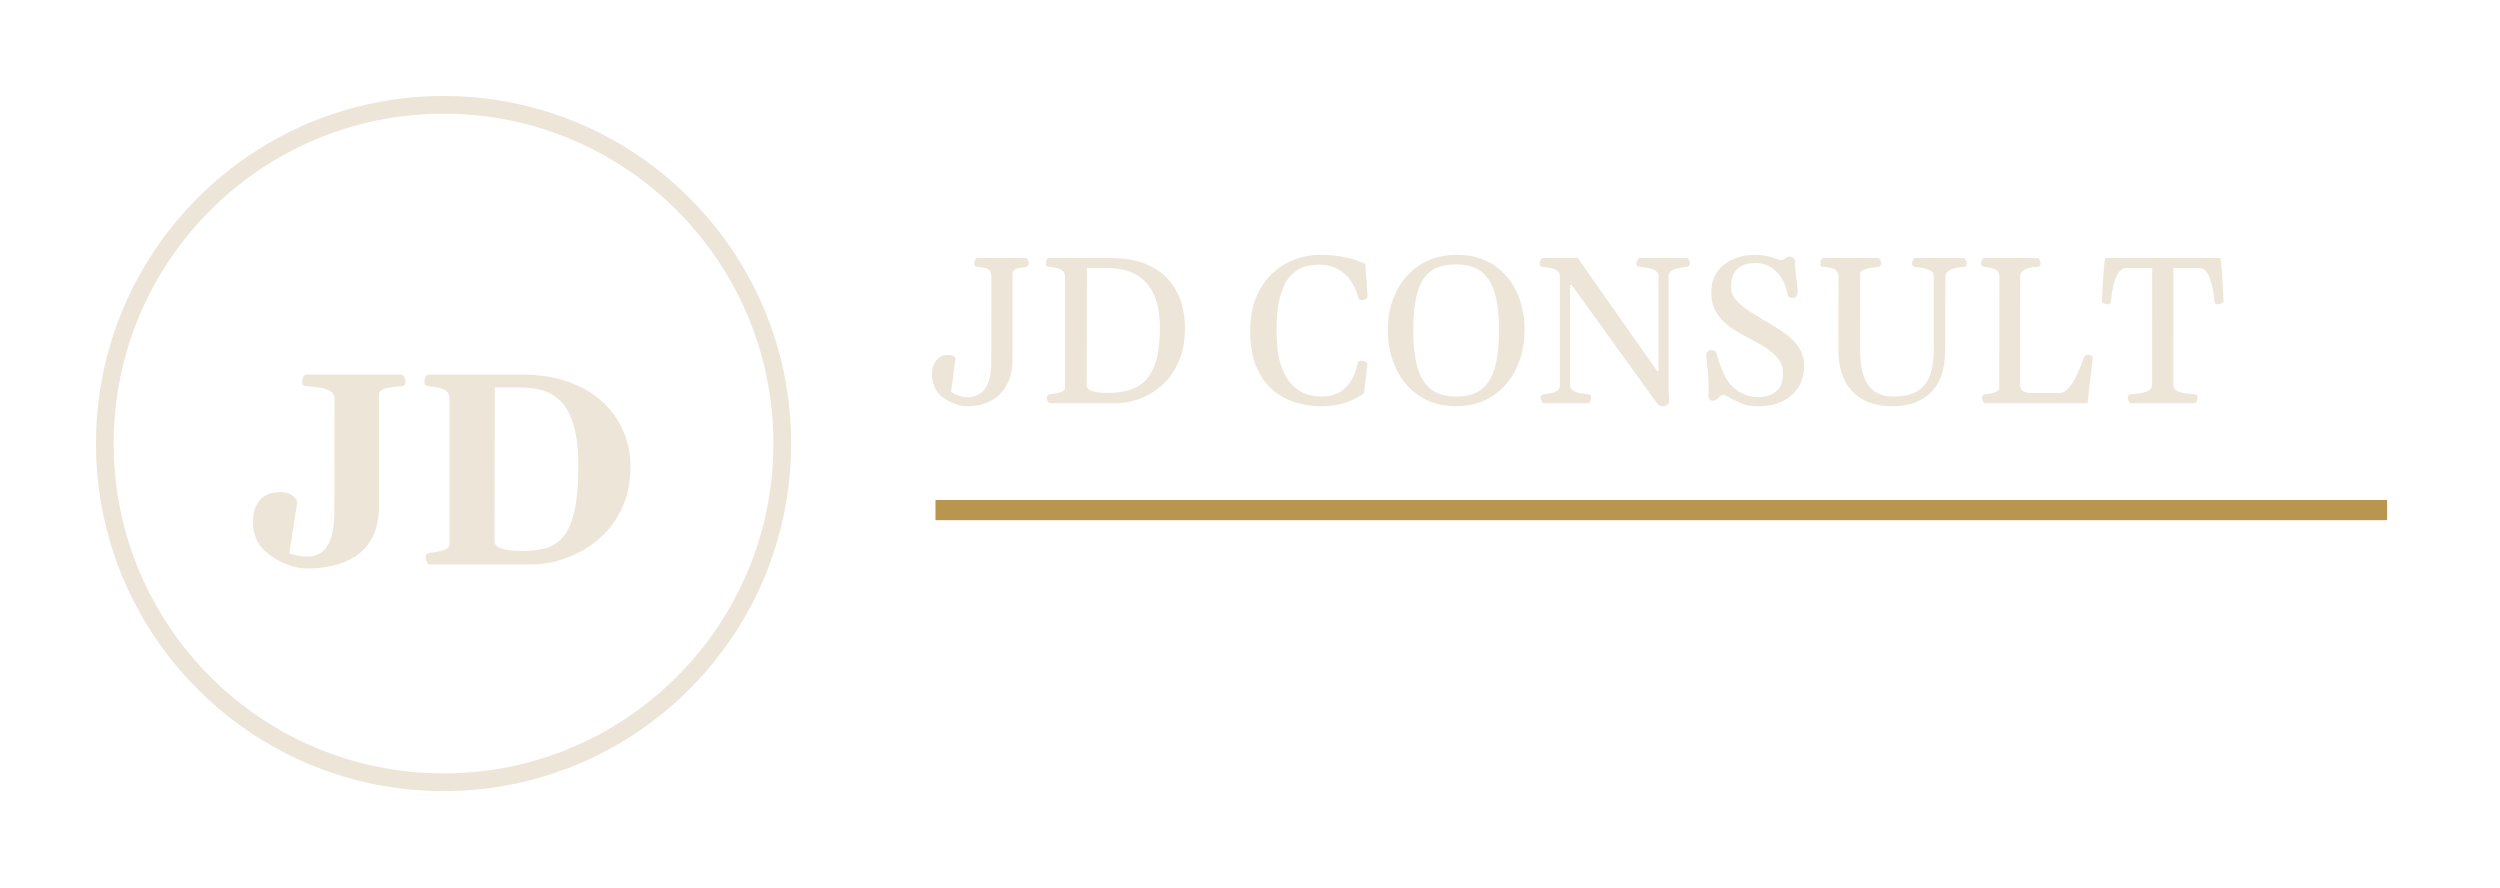
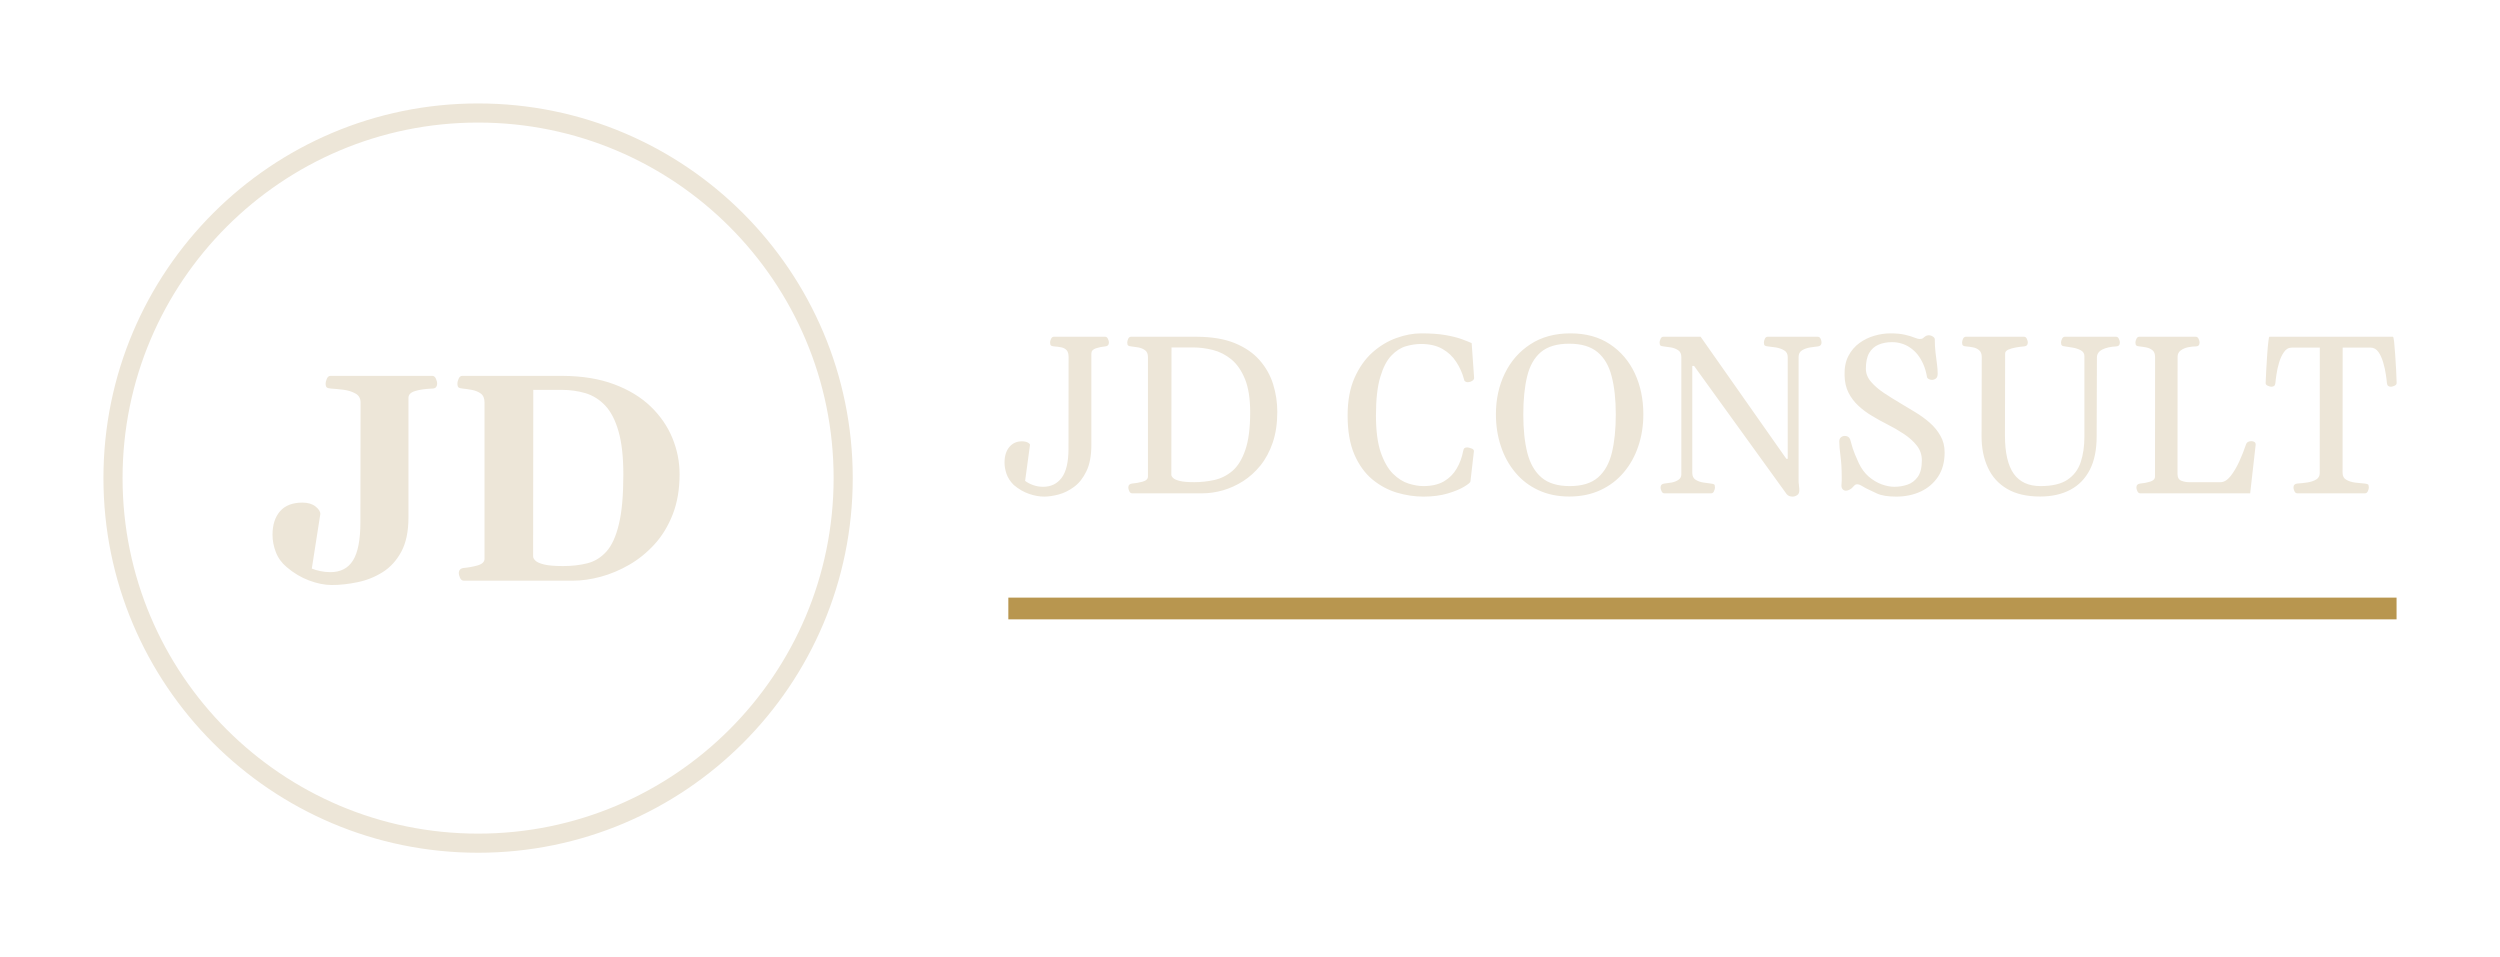
- <svg xmlns="http://www.w3.org/2000/svg" viewBox="0 0 310 110" role="img" aria-label="JD Consult">
+ <svg xmlns="http://www.w3.org/2000/svg" viewBox="0 0 287.6 110" role="img" aria-label="JD Consult">
  <circle cx="55" cy="55" r="42" fill="none" stroke="#EDE6D8" stroke-width="2.2" />
-   <path fill="#EDE6D8" d="M38.16 70.5Q36.96 70.5 35.56 69.98Q34.16 69.45 32.98 68.44Q32.11 67.71 31.73 66.71Q31.35 65.72 31.35 64.72Q31.35 63.01 32.22 62.01Q33.09 61.02 34.79 61.02Q35.73 61.02 36.29 61.46Q36.85 61.9 36.85 62.33L35.87 68.61Q36.31 68.79 36.85 68.9Q37.39 69.02 38.01 69.02Q39.77 69.02 40.61 67.67Q41.46 66.31 41.46 63.26L41.48 49.51Q41.48 48.8 40.91 48.48Q40.33 48.15 39.54 48.04Q38.74 47.94 38.06 47.9Q37.71 47.87 37.58 47.76Q37.46 47.65 37.46 47.29Q37.46 47.11 37.6 46.77Q37.74 46.44 38.02 46.44H49.73Q50.01 46.44 50.15 46.77Q50.29 47.11 50.29 47.29Q50.29 47.89 49.75 47.9Q48.48 47.95 47.74 48.19Q46.99 48.42 46.99 48.97V62.71Q46.99 65.15 46.16 66.68Q45.33 68.21 43.99 69.04Q42.66 69.87 41.11 70.18Q39.57 70.5 38.16 70.5ZM53.35 70Q53.07 70 52.92 69.67Q52.78 69.34 52.78 69.15Q52.78 68.61 53.33 68.54Q54.13 68.47 54.93 68.25Q55.74 68.02 55.74 67.48V49.51Q55.74 48.8 55.32 48.48Q54.89 48.17 54.31 48.06Q53.73 47.95 53.22 47.9Q52.87 47.87 52.74 47.76Q52.62 47.65 52.62 47.29Q52.62 47.11 52.76 46.77Q52.9 46.44 53.18 46.44H64.74Q68.12 46.46 70.65 47.41Q73.17 48.35 74.85 49.96Q76.52 51.57 77.35 53.59Q78.18 55.61 78.18 57.75Q78.18 60.34 77.4 62.35Q76.62 64.36 75.31 65.8Q74 67.24 72.39 68.17Q70.78 69.1 69.1 69.55Q67.43 70 65.93 70ZM61.33 67.21Q61.33 67.44 61.6 67.7Q61.86 67.96 62.6 68.14Q63.34 68.32 64.79 68.32Q66.3 68.32 67.57 68Q68.84 67.68 69.77 66.64Q70.7 65.6 71.2 63.49Q71.71 61.38 71.71 57.81Q71.71 54.73 71.15 52.81Q70.6 50.89 69.62 49.85Q68.64 48.82 67.35 48.43Q66.06 48.05 64.62 48.05H61.35Z" />
-   <path fill="#EDE6D8" d="M120.13 50.38Q119.28 50.38 118.37 50.06Q117.46 49.75 116.62 49.04Q116.03 48.45 115.79 47.77Q115.56 47.09 115.56 46.47Q115.56 45.34 116.11 44.68Q116.66 44.02 117.55 44.02Q117.95 44.02 118.22 44.15Q118.49 44.29 118.49 44.43L117.93 48.57Q118.31 48.86 118.84 49.05Q119.37 49.25 120.01 49.25Q121.35 49.25 122.13 48.22Q122.92 47.18 122.92 44.85L122.93 34.33Q122.93 33.79 122.71 33.54Q122.48 33.29 122.1 33.21Q121.73 33.13 121.26 33.1Q120.99 33.08 120.9 32.99Q120.8 32.91 120.8 32.63Q120.8 32.49 120.91 32.24Q121.02 31.99 121.23 31.99H127.14Q127.35 31.99 127.46 32.24Q127.57 32.49 127.57 32.63Q127.57 33.06 127.15 33.1Q126.59 33.15 126.07 33.32Q125.55 33.5 125.55 33.92V44.43Q125.55 46.29 124.98 47.46Q124.42 48.63 123.56 49.26Q122.69 49.9 121.77 50.14Q120.85 50.38 120.13 50.38ZM130.23 50Q130.02 50 129.91 49.75Q129.8 49.49 129.8 49.35Q129.8 48.93 130.22 48.88Q130.83 48.83 131.45 48.66Q132.06 48.49 132.06 48.07V34.33Q132.06 33.79 131.74 33.55Q131.42 33.31 130.97 33.22Q130.53 33.14 130.13 33.1Q129.87 33.08 129.77 32.99Q129.68 32.91 129.68 32.63Q129.68 32.49 129.78 32.24Q129.89 31.99 130.11 31.99H137.67Q140.26 32 142.04 32.72Q143.82 33.45 144.9 34.68Q145.98 35.91 146.46 37.45Q146.94 38.99 146.94 40.63Q146.94 42.61 146.42 44.15Q145.9 45.68 145.01 46.79Q144.12 47.89 143.01 48.6Q141.89 49.31 140.68 49.66Q139.48 50 138.33 50ZM134.75 47.87Q134.75 48.04 134.96 48.24Q135.16 48.44 135.73 48.58Q136.29 48.72 137.39 48.72Q138.55 48.72 139.69 48.47Q140.83 48.22 141.77 47.43Q142.7 46.64 143.26 45.02Q143.82 43.41 143.82 40.68Q143.82 38.32 143.22 36.85Q142.62 35.39 141.65 34.59Q140.68 33.8 139.53 33.51Q138.37 33.22 137.27 33.22H134.77ZM163.75 50.38Q162.23 50.38 160.68 49.92Q159.14 49.45 157.86 48.39Q156.58 47.32 155.8 45.52Q155.03 43.72 155.03 41.04Q155.03 38.52 155.82 36.73Q156.62 34.93 157.88 33.8Q159.15 32.67 160.63 32.14Q162.11 31.6 163.48 31.6Q165.17 31.6 166.3 31.8Q167.42 32 168.14 32.26Q168.85 32.52 169.3 32.72L169.58 36.7Q169.6 36.91 169.37 37.06Q169.15 37.2 168.99 37.2Q168.96 37.2 168.92 37.21Q168.89 37.22 168.85 37.22Q168.69 37.22 168.56 37.13Q168.43 37.05 168.41 36.85Q168.12 35.78 167.51 34.86Q166.91 33.94 165.92 33.38Q164.93 32.82 163.46 32.82Q162.65 32.82 161.74 33.08Q160.84 33.34 160.06 34.16Q159.28 34.97 158.79 36.61Q158.29 38.26 158.29 41.04Q158.29 43.68 158.84 45.29Q159.4 46.9 160.25 47.75Q161.11 48.59 162.04 48.88Q162.98 49.17 163.74 49.17Q165.18 49.17 166.12 48.62Q167.05 48.07 167.58 47.15Q168.12 46.23 168.32 45.14Q168.37 44.88 168.48 44.8Q168.59 44.72 168.79 44.72Q168.94 44.72 169.25 44.83Q169.56 44.93 169.56 45.15L169.16 48.63Q169.15 48.81 168.45 49.23Q167.75 49.66 166.54 50.02Q165.32 50.38 163.75 50.38ZM180.53 50.37Q178.53 50.37 176.96 49.63Q175.39 48.9 174.31 47.59Q173.22 46.29 172.66 44.58Q172.09 42.87 172.09 40.91Q172.09 38.31 173.12 36.2Q174.15 34.09 176.06 32.85Q177.98 31.6 180.66 31.6Q183.34 31.6 185.21 32.85Q187.08 34.09 188.07 36.2Q189.05 38.31 189.05 40.91Q189.05 42.87 188.47 44.58Q187.9 46.29 186.8 47.59Q185.7 48.9 184.12 49.63Q182.54 50.37 180.53 50.37ZM180.58 49.17Q182.69 49.17 183.83 48.18Q184.98 47.18 185.43 45.33Q185.88 43.49 185.88 40.94Q185.88 38.38 185.41 36.56Q184.95 34.73 183.78 33.76Q182.62 32.79 180.52 32.79Q178.41 32.79 177.26 33.76Q176.12 34.73 175.68 36.56Q175.24 38.38 175.24 40.94Q175.24 43.49 175.7 45.33Q176.17 47.18 177.33 48.18Q178.49 49.17 180.58 49.17ZM191.46 50Q191.25 50 191.14 49.75Q191.03 49.49 191.03 49.35Q191.03 48.93 191.45 48.88Q191.86 48.84 192.31 48.76Q192.77 48.67 193.1 48.44Q193.42 48.22 193.42 47.82V34.33Q193.42 33.79 193.07 33.55Q192.72 33.31 192.24 33.22Q191.77 33.14 191.38 33.1Q191.11 33.08 191.01 32.99Q190.92 32.91 190.92 32.63Q190.92 32.49 191.03 32.24Q191.13 31.99 191.35 31.99H195.64L205.5 46.03H205.66V34.33Q205.66 33.79 205.24 33.55Q204.83 33.31 204.3 33.22Q203.77 33.14 203.37 33.1Q203.11 33.08 203.01 32.99Q202.92 32.91 202.92 32.63Q202.92 32.49 203.02 32.24Q203.13 31.99 203.35 31.99H209.12Q209.34 31.99 209.45 32.24Q209.55 32.49 209.55 32.63Q209.55 33.05 209.14 33.1Q208.75 33.14 208.23 33.22Q207.7 33.31 207.31 33.55Q206.91 33.79 206.91 34.33V48.57Q206.91 48.81 206.94 48.97Q206.96 49.12 206.99 49.49Q207.03 50.03 206.76 50.2Q206.5 50.38 206.23 50.38Q205.77 50.38 205.54 50.1L194.89 35.35H194.68V47.65Q194.68 48.2 195.06 48.44Q195.44 48.68 195.95 48.76Q196.45 48.83 196.83 48.88Q197.1 48.91 197.2 48.98Q197.29 49.06 197.29 49.35Q197.29 49.49 197.18 49.75Q197.08 50 196.86 50ZM218.14 50.38Q216.68 50.38 215.9 50.01Q215.12 49.64 214.68 49.43Q214.33 49.24 214.1 49.1Q213.87 48.96 213.66 48.96Q213.57 48.96 213.46 49Q213.36 49.05 213.26 49.17Q213.03 49.45 212.79 49.57Q212.55 49.7 212.36 49.7Q212.12 49.7 211.97 49.52Q211.83 49.35 211.84 49.09Q211.87 48.83 211.87 48.57Q211.87 48.3 211.87 48.03Q211.87 46.78 211.73 45.71Q211.59 44.64 211.59 44.05Q211.59 43.72 211.78 43.56Q211.98 43.4 212.21 43.4Q212.75 43.4 212.88 43.93Q212.96 44.25 213.14 44.84Q213.33 45.43 213.83 46.52Q214.29 47.49 214.99 48.09Q215.7 48.69 216.47 48.97Q217.25 49.25 217.92 49.25Q218.7 49.25 219.42 49.01Q220.14 48.77 220.62 48.11Q221.09 47.45 221.09 46.2Q221.09 45.26 220.52 44.52Q219.94 43.78 219.02 43.17Q218.1 42.56 217.08 42.05Q216.21 41.61 215.35 41.09Q214.49 40.58 213.79 39.93Q213.08 39.27 212.65 38.42Q212.22 37.56 212.2 36.43Q212.16 35.12 212.64 34.2Q213.12 33.28 213.91 32.71Q214.7 32.14 215.64 31.87Q216.58 31.6 217.45 31.6Q218.47 31.6 219.15 31.76Q219.83 31.92 220.24 32.09Q220.65 32.25 220.82 32.25Q221.12 32.25 221.24 32.14Q221.36 32.02 221.54 31.91Q221.68 31.82 221.88 31.82Q222.14 31.82 222.36 31.97Q222.58 32.11 222.58 32.3Q222.58 33.08 222.66 33.79Q222.75 34.51 222.83 35.13Q222.91 35.76 222.91 36.24Q222.91 36.63 222.71 36.79Q222.5 36.95 222.25 36.95Q222.06 36.95 221.89 36.86Q221.72 36.77 221.69 36.66Q221.55 35.83 221.27 35.18Q220.99 34.54 220.61 34.05Q220.22 33.57 219.75 33.25Q219.28 32.92 218.75 32.77Q218.23 32.61 217.67 32.61Q216.79 32.61 216.11 32.9Q215.42 33.19 215.03 33.86Q214.65 34.52 214.65 35.67Q214.65 36.48 215.24 37.17Q215.83 37.86 216.75 38.47Q217.67 39.08 218.64 39.65Q219.47 40.14 220.35 40.68Q221.23 41.21 222 41.88Q222.76 42.55 223.23 43.39Q223.71 44.22 223.71 45.29Q223.71 46.94 222.96 48.08Q222.21 49.21 220.95 49.8Q219.69 50.38 218.14 50.38ZM241.23 34.38 241.2 43.45Q241.2 45.75 240.42 47.28Q239.63 48.82 238.18 49.59Q236.72 50.37 234.69 50.37Q232.39 50.37 230.9 49.49Q229.41 48.62 228.69 47.05Q227.96 45.49 227.96 43.45L227.98 34.33Q227.98 33.79 227.68 33.54Q227.39 33.29 226.98 33.21Q226.57 33.13 226.17 33.1Q225.91 33.08 225.81 32.99Q225.72 32.91 225.72 32.63Q225.72 32.49 225.82 32.24Q225.93 31.99 226.15 31.99H232.85Q233.07 31.99 233.17 32.24Q233.28 32.49 233.28 32.63Q233.28 33.06 232.86 33.1Q232.43 33.13 231.92 33.22Q231.4 33.31 231.04 33.47Q230.67 33.64 230.67 33.92L230.65 43.35Q230.65 46.32 231.66 47.75Q232.67 49.17 234.74 49.17Q236.75 49.17 237.84 48.44Q238.93 47.71 239.36 46.43Q239.79 45.15 239.79 43.47V34.21Q239.79 33.78 239.38 33.55Q238.97 33.33 238.44 33.24Q237.92 33.14 237.56 33.1Q237.29 33.08 237.2 32.99Q237.1 32.91 237.1 32.63Q237.1 32.49 237.21 32.24Q237.32 31.99 237.54 31.99H243.44Q243.65 31.99 243.76 32.24Q243.87 32.49 243.87 32.63Q243.87 33.09 243.45 33.1Q242.47 33.15 241.85 33.46Q241.23 33.78 241.23 34.38ZM246.21 50Q245.99 50 245.88 49.75Q245.77 49.49 245.77 49.35Q245.77 48.93 246.19 48.88Q246.8 48.83 247.35 48.66Q247.91 48.49 247.91 48.07L247.92 34.33Q247.92 33.79 247.63 33.55Q247.34 33.31 246.92 33.22Q246.51 33.14 246.12 33.1Q245.85 33.08 245.76 32.99Q245.66 32.91 245.66 32.63Q245.66 32.49 245.77 32.24Q245.88 31.99 246.09 31.99H252.6Q252.82 31.99 252.93 32.24Q253.04 32.49 253.04 32.63Q253.04 33.1 252.62 33.1Q252.2 33.1 251.7 33.2Q251.21 33.31 250.86 33.57Q250.51 33.83 250.51 34.3L250.5 47.75Q250.5 48.38 250.93 48.55Q251.36 48.72 251.83 48.72H255.45Q256.04 48.72 256.6 48.03Q257.15 47.33 257.61 46.33Q258.06 45.33 258.37 44.41Q258.44 44.19 258.61 44.09Q258.77 44 258.98 44Q259.22 44 259.36 44.1Q259.51 44.21 259.49 44.43L258.86 50ZM264.27 50Q264.06 50 263.95 49.75Q263.84 49.49 263.84 49.35Q263.84 48.93 264.26 48.88Q264.86 48.84 265.46 48.75Q266.06 48.65 266.46 48.41Q266.86 48.16 266.86 47.69L266.87 33.24H263.65Q263.1 33.24 262.75 33.75Q262.39 34.26 262.18 34.98Q261.97 35.69 261.88 36.35Q261.78 37.01 261.76 37.32Q261.73 37.56 261.61 37.65Q261.49 37.74 261.29 37.74Q261.15 37.74 260.89 37.63Q260.63 37.52 260.64 37.3Q260.67 36.68 260.71 35.79Q260.75 34.89 260.82 34.02Q260.88 33.15 260.95 32.57Q261.01 31.99 261.08 31.99H275.28Q275.35 31.99 275.42 32.57Q275.48 33.15 275.54 34.02Q275.61 34.89 275.65 35.79Q275.7 36.68 275.71 37.3Q275.71 37.52 275.46 37.63Q275.2 37.74 275.06 37.74Q274.86 37.74 274.74 37.65Q274.62 37.56 274.59 37.32Q274.57 37.01 274.47 36.35Q274.38 35.69 274.17 34.98Q273.97 34.26 273.62 33.75Q273.26 33.24 272.71 33.24H269.5L269.49 47.65Q269.49 48.2 269.91 48.44Q270.34 48.69 270.94 48.77Q271.55 48.84 272.05 48.88Q272.32 48.91 272.42 48.98Q272.51 49.06 272.51 49.35Q272.51 49.49 272.4 49.75Q272.29 50 272.08 50Z" />
-   <rect x="116" y="62" width="180" height="2.5" fill="#B8964F" />
+   <g transform="translate(0 -3.2)">
+     <path fill="#EDE6D8" d="M38.16 70.5Q36.96 70.5 35.56 69.98Q34.16 69.45 32.98 68.44Q32.11 67.71 31.73 66.71Q31.35 65.72 31.35 64.72Q31.35 63.01 32.22 62.01Q33.09 61.02 34.79 61.02Q35.73 61.02 36.29 61.46Q36.85 61.9 36.85 62.33L35.87 68.61Q36.31 68.79 36.85 68.9Q37.39 69.02 38.01 69.02Q39.77 69.02 40.61 67.67Q41.46 66.31 41.46 63.26L41.48 49.51Q41.48 48.8 40.91 48.48Q40.33 48.15 39.54 48.04Q38.74 47.94 38.06 47.9Q37.71 47.87 37.58 47.76Q37.46 47.65 37.46 47.29Q37.46 47.11 37.6 46.77Q37.74 46.44 38.02 46.44H49.73Q50.01 46.44 50.15 46.77Q50.29 47.11 50.29 47.29Q50.29 47.89 49.75 47.9Q48.48 47.95 47.74 48.19Q46.99 48.42 46.99 48.97V62.71Q46.99 65.15 46.16 66.68Q45.33 68.21 43.99 69.04Q42.66 69.87 41.11 70.18Q39.57 70.5 38.16 70.5ZM53.35 70Q53.07 70 52.92 69.67Q52.78 69.34 52.78 69.15Q52.78 68.61 53.33 68.54Q54.13 68.47 54.93 68.25Q55.74 68.02 55.74 67.48V49.51Q55.74 48.8 55.32 48.48Q54.89 48.17 54.31 48.06Q53.73 47.95 53.22 47.9Q52.87 47.87 52.74 47.76Q52.62 47.65 52.62 47.29Q52.62 47.11 52.76 46.77Q52.9 46.44 53.18 46.44H64.74Q68.12 46.46 70.65 47.41Q73.17 48.35 74.85 49.96Q76.52 51.57 77.35 53.59Q78.18 55.61 78.18 57.75Q78.18 60.34 77.4 62.35Q76.62 64.36 75.31 65.8Q74 67.24 72.39 68.17Q70.78 69.1 69.1 69.55Q67.43 70 65.93 70ZM61.33 67.21Q61.33 67.44 61.6 67.7Q61.86 67.96 62.6 68.14Q63.34 68.32 64.79 68.32Q66.3 68.32 67.57 68Q68.84 67.68 69.77 66.64Q70.7 65.6 71.2 63.49Q71.71 61.38 71.71 57.81Q71.71 54.73 71.15 52.81Q70.6 50.89 69.62 49.85Q68.64 48.82 67.35 48.43Q66.06 48.05 64.62 48.05H61.35Z" />
+   </g>
+   <g transform="translate(0 6.75)">
+     <path fill="#EDE6D8" d="M120.13 50.38Q119.28 50.38 118.37 50.06Q117.46 49.75 116.62 49.04Q116.03 48.45 115.79 47.77Q115.56 47.09 115.56 46.47Q115.56 45.34 116.11 44.68Q116.66 44.02 117.55 44.02Q117.95 44.02 118.22 44.15Q118.49 44.29 118.49 44.43L117.93 48.57Q118.31 48.86 118.84 49.05Q119.37 49.25 120.01 49.25Q121.35 49.25 122.13 48.22Q122.92 47.18 122.92 44.85L122.93 34.33Q122.93 33.79 122.71 33.54Q122.48 33.29 122.1 33.21Q121.73 33.13 121.26 33.1Q120.99 33.08 120.9 32.99Q120.8 32.91 120.8 32.63Q120.8 32.49 120.91 32.24Q121.02 31.99 121.23 31.99H127.14Q127.35 31.99 127.46 32.24Q127.57 32.49 127.57 32.63Q127.57 33.06 127.15 33.1Q126.59 33.15 126.07 33.32Q125.55 33.5 125.55 33.92V44.43Q125.55 46.29 124.98 47.46Q124.42 48.63 123.56 49.26Q122.69 49.9 121.77 50.14Q120.85 50.38 120.13 50.38ZM130.23 50Q130.02 50 129.91 49.75Q129.8 49.49 129.8 49.35Q129.8 48.93 130.22 48.88Q130.83 48.83 131.45 48.66Q132.06 48.49 132.06 48.07V34.33Q132.06 33.79 131.74 33.55Q131.42 33.31 130.97 33.22Q130.53 33.14 130.13 33.1Q129.87 33.08 129.77 32.99Q129.68 32.91 129.68 32.63Q129.68 32.49 129.78 32.24Q129.89 31.99 130.11 31.99H137.67Q140.26 32 142.04 32.72Q143.82 33.45 144.9 34.68Q145.98 35.91 146.46 37.45Q146.94 38.99 146.94 40.63Q146.94 42.61 146.42 44.15Q145.9 45.68 145.01 46.79Q144.12 47.89 143.01 48.6Q141.89 49.31 140.68 49.66Q139.48 50 138.33 50ZM134.75 47.87Q134.75 48.04 134.96 48.24Q135.16 48.44 135.73 48.58Q136.29 48.72 137.39 48.72Q138.55 48.72 139.69 48.47Q140.83 48.22 141.77 47.43Q142.7 46.64 143.26 45.02Q143.82 43.41 143.82 40.68Q143.82 38.32 143.22 36.85Q142.62 35.39 141.65 34.59Q140.68 33.8 139.53 33.51Q138.37 33.22 137.27 33.22H134.77ZM163.75 50.38Q162.23 50.38 160.68 49.92Q159.14 49.45 157.86 48.39Q156.58 47.32 155.8 45.52Q155.03 43.72 155.03 41.04Q155.03 38.52 155.82 36.73Q156.62 34.93 157.88 33.8Q159.15 32.67 160.63 32.14Q162.11 31.6 163.48 31.6Q165.17 31.6 166.3 31.8Q167.42 32 168.14 32.26Q168.85 32.52 169.3 32.72L169.58 36.7Q169.6 36.91 169.37 37.06Q169.15 37.2 168.99 37.2Q168.96 37.2 168.92 37.21Q168.89 37.22 168.85 37.22Q168.69 37.22 168.56 37.13Q168.43 37.05 168.41 36.85Q168.12 35.78 167.51 34.86Q166.91 33.94 165.92 33.38Q164.93 32.82 163.46 32.82Q162.65 32.82 161.74 33.08Q160.84 33.34 160.06 34.16Q159.28 34.97 158.79 36.61Q158.29 38.26 158.29 41.04Q158.29 43.68 158.84 45.29Q159.4 46.9 160.25 47.75Q161.11 48.59 162.04 48.88Q162.98 49.17 163.74 49.17Q165.18 49.17 166.12 48.62Q167.05 48.07 167.58 47.15Q168.12 46.23 168.32 45.14Q168.37 44.88 168.48 44.8Q168.59 44.72 168.79 44.72Q168.94 44.72 169.25 44.83Q169.56 44.93 169.56 45.15L169.16 48.63Q169.15 48.81 168.45 49.23Q167.75 49.66 166.54 50.02Q165.32 50.38 163.75 50.38ZM180.53 50.37Q178.53 50.37 176.96 49.63Q175.39 48.9 174.31 47.59Q173.22 46.29 172.66 44.58Q172.09 42.87 172.09 40.91Q172.09 38.31 173.12 36.2Q174.15 34.09 176.06 32.85Q177.98 31.6 180.66 31.6Q183.34 31.6 185.21 32.85Q187.08 34.09 188.07 36.2Q189.05 38.31 189.05 40.91Q189.05 42.87 188.47 44.58Q187.9 46.29 186.8 47.59Q185.7 48.9 184.12 49.63Q182.54 50.37 180.53 50.37ZM180.58 49.17Q182.69 49.17 183.83 48.18Q184.98 47.18 185.43 45.33Q185.88 43.49 185.88 40.94Q185.88 38.38 185.41 36.56Q184.95 34.73 183.78 33.76Q182.62 32.79 180.52 32.79Q178.41 32.79 177.26 33.76Q176.12 34.73 175.68 36.56Q175.24 38.38 175.24 40.94Q175.24 43.49 175.7 45.33Q176.17 47.18 177.33 48.18Q178.49 49.17 180.58 49.17ZM191.46 50Q191.25 50 191.14 49.75Q191.03 49.49 191.03 49.35Q191.03 48.93 191.45 48.88Q191.86 48.84 192.31 48.76Q192.77 48.67 193.1 48.44Q193.42 48.22 193.42 47.82V34.33Q193.42 33.79 193.07 33.55Q192.72 33.31 192.24 33.22Q191.77 33.14 191.38 33.1Q191.11 33.08 191.01 32.99Q190.92 32.91 190.92 32.63Q190.92 32.49 191.03 32.24Q191.13 31.99 191.35 31.99H195.64L205.5 46.03H205.66V34.33Q205.66 33.79 205.24 33.55Q204.83 33.31 204.3 33.22Q203.77 33.14 203.37 33.1Q203.11 33.08 203.01 32.99Q202.92 32.91 202.92 32.63Q202.92 32.49 203.02 32.24Q203.13 31.99 203.35 31.99H209.12Q209.34 31.99 209.45 32.24Q209.55 32.49 209.55 32.63Q209.55 33.05 209.14 33.1Q208.75 33.14 208.23 33.22Q207.7 33.31 207.31 33.55Q206.91 33.79 206.91 34.33V48.57Q206.91 48.81 206.94 48.97Q206.96 49.12 206.99 49.49Q207.03 50.03 206.76 50.2Q206.5 50.38 206.23 50.38Q205.77 50.38 205.54 50.1L194.89 35.35H194.68V47.65Q194.68 48.2 195.06 48.44Q195.44 48.68 195.95 48.76Q196.45 48.83 196.83 48.88Q197.1 48.91 197.2 48.98Q197.29 49.06 197.29 49.35Q197.29 49.49 197.18 49.75Q197.08 50 196.86 50ZM218.14 50.38Q216.68 50.38 215.9 50.01Q215.12 49.64 214.68 49.43Q214.33 49.24 214.1 49.1Q213.87 48.96 213.66 48.96Q213.57 48.96 213.46 49Q213.36 49.05 213.26 49.17Q213.03 49.45 212.79 49.57Q212.55 49.7 212.36 49.7Q212.12 49.7 211.97 49.52Q211.83 49.35 211.84 49.09Q211.87 48.83 211.87 48.57Q211.87 48.3 211.87 48.03Q211.87 46.78 211.73 45.71Q211.59 44.64 211.59 44.05Q211.59 43.72 211.78 43.56Q211.98 43.4 212.21 43.4Q212.75 43.4 212.88 43.93Q212.96 44.25 213.14 44.84Q213.33 45.43 213.83 46.52Q214.29 47.49 214.99 48.09Q215.7 48.69 216.47 48.97Q217.25 49.25 217.92 49.25Q218.7 49.25 219.42 49.01Q220.14 48.77 220.62 48.11Q221.09 47.45 221.09 46.2Q221.09 45.26 220.52 44.52Q219.94 43.78 219.02 43.17Q218.1 42.56 217.08 42.05Q216.21 41.61 215.35 41.09Q214.49 40.58 213.79 39.93Q213.08 39.27 212.65 38.42Q212.22 37.56 212.2 36.43Q212.16 35.12 212.64 34.2Q213.12 33.28 213.91 32.71Q214.7 32.14 215.64 31.87Q216.58 31.6 217.45 31.6Q218.47 31.6 219.15 31.76Q219.83 31.92 220.24 32.09Q220.65 32.25 220.82 32.25Q221.12 32.25 221.24 32.14Q221.36 32.02 221.54 31.91Q221.68 31.82 221.88 31.82Q222.14 31.82 222.36 31.97Q222.58 32.11 222.58 32.3Q222.58 33.08 222.66 33.79Q222.75 34.51 222.83 35.13Q222.91 35.76 222.91 36.24Q222.91 36.63 222.71 36.79Q222.5 36.95 222.25 36.95Q222.06 36.95 221.89 36.86Q221.72 36.77 221.69 36.66Q221.55 35.83 221.27 35.18Q220.99 34.54 220.61 34.05Q220.22 33.57 219.75 33.25Q219.28 32.92 218.75 32.77Q218.23 32.61 217.67 32.61Q216.79 32.61 216.11 32.9Q215.42 33.19 215.03 33.86Q214.65 34.52 214.65 35.67Q214.65 36.48 215.24 37.17Q215.83 37.86 216.75 38.47Q217.67 39.08 218.64 39.65Q219.47 40.14 220.35 40.68Q221.23 41.21 222 41.88Q222.76 42.55 223.23 43.39Q223.71 44.22 223.71 45.29Q223.71 46.94 222.96 48.08Q222.21 49.21 220.95 49.8Q219.69 50.38 218.14 50.38ZM241.23 34.38 241.2 43.45Q241.2 45.75 240.42 47.28Q239.63 48.82 238.18 49.59Q236.72 50.37 234.69 50.37Q232.39 50.37 230.9 49.49Q229.41 48.62 228.69 47.05Q227.96 45.49 227.96 43.45L227.98 34.33Q227.98 33.79 227.68 33.54Q227.39 33.29 226.98 33.21Q226.57 33.13 226.17 33.1Q225.91 33.08 225.81 32.99Q225.72 32.91 225.72 32.63Q225.72 32.49 225.82 32.24Q225.93 31.99 226.15 31.99H232.85Q233.07 31.99 233.17 32.24Q233.28 32.49 233.28 32.63Q233.28 33.06 232.86 33.1Q232.43 33.13 231.92 33.22Q231.4 33.31 231.04 33.47Q230.67 33.64 230.67 33.92L230.65 43.35Q230.65 46.32 231.66 47.75Q232.67 49.17 234.74 49.17Q236.75 49.17 237.84 48.44Q238.93 47.71 239.36 46.43Q239.79 45.15 239.79 43.47V34.21Q239.79 33.78 239.38 33.55Q238.97 33.33 238.44 33.24Q237.92 33.14 237.56 33.1Q237.29 33.08 237.2 32.99Q237.1 32.91 237.1 32.63Q237.1 32.49 237.21 32.24Q237.32 31.99 237.54 31.99H243.44Q243.65 31.99 243.76 32.24Q243.87 32.49 243.87 32.63Q243.87 33.09 243.45 33.1Q242.47 33.15 241.85 33.46Q241.23 33.78 241.23 34.38ZM246.21 50Q245.99 50 245.88 49.75Q245.77 49.49 245.77 49.35Q245.77 48.93 246.19 48.88Q246.8 48.83 247.35 48.66Q247.91 48.49 247.91 48.07L247.92 34.33Q247.92 33.79 247.63 33.55Q247.34 33.31 246.92 33.22Q246.51 33.14 246.12 33.1Q245.85 33.08 245.76 32.99Q245.66 32.91 245.66 32.63Q245.66 32.49 245.77 32.24Q245.88 31.99 246.09 31.99H252.6Q252.82 31.99 252.93 32.24Q253.04 32.49 253.04 32.63Q253.04 33.1 252.62 33.1Q252.2 33.1 251.7 33.2Q251.21 33.31 250.86 33.57Q250.51 33.83 250.51 34.3L250.5 47.75Q250.5 48.38 250.93 48.55Q251.36 48.72 251.83 48.72H255.45Q256.04 48.72 256.6 48.03Q257.15 47.33 257.61 46.33Q258.06 45.33 258.37 44.41Q258.44 44.19 258.61 44.09Q258.77 44 258.98 44Q259.22 44 259.36 44.1Q259.51 44.21 259.49 44.43L258.86 50ZM264.27 50Q264.06 50 263.95 49.75Q263.84 49.49 263.84 49.35Q263.84 48.93 264.26 48.88Q264.86 48.84 265.46 48.75Q266.06 48.65 266.46 48.41Q266.86 48.16 266.86 47.69L266.87 33.24H263.65Q263.1 33.24 262.75 33.75Q262.39 34.26 262.18 34.98Q261.97 35.69 261.88 36.35Q261.78 37.01 261.76 37.32Q261.73 37.56 261.61 37.65Q261.49 37.74 261.29 37.74Q261.15 37.74 260.89 37.63Q260.63 37.52 260.64 37.3Q260.67 36.68 260.71 35.79Q260.75 34.89 260.82 34.02Q260.88 33.15 260.95 32.57Q261.01 31.99 261.08 31.99H275.28Q275.35 31.99 275.42 32.57Q275.48 33.15 275.54 34.02Q275.61 34.89 275.65 35.79Q275.7 36.68 275.71 37.3Q275.71 37.52 275.46 37.63Q275.2 37.74 275.06 37.74Q274.86 37.74 274.74 37.65Q274.62 37.56 274.59 37.32Q274.57 37.01 274.47 36.35Q274.38 35.69 274.17 34.98Q273.97 34.26 273.62 33.75Q273.26 33.24 272.71 33.24H269.5L269.49 47.65Q269.49 48.2 269.91 48.44Q270.34 48.69 270.94 48.77Q271.55 48.84 272.05 48.88Q272.32 48.91 272.42 48.98Q272.51 49.06 272.51 49.35Q272.51 49.49 272.4 49.75Q272.29 50 272.08 50Z" />
+   </g>
+   <rect x="116" y="68.75" width="159.7" height="2.5" fill="#B8964F" />
</svg>
